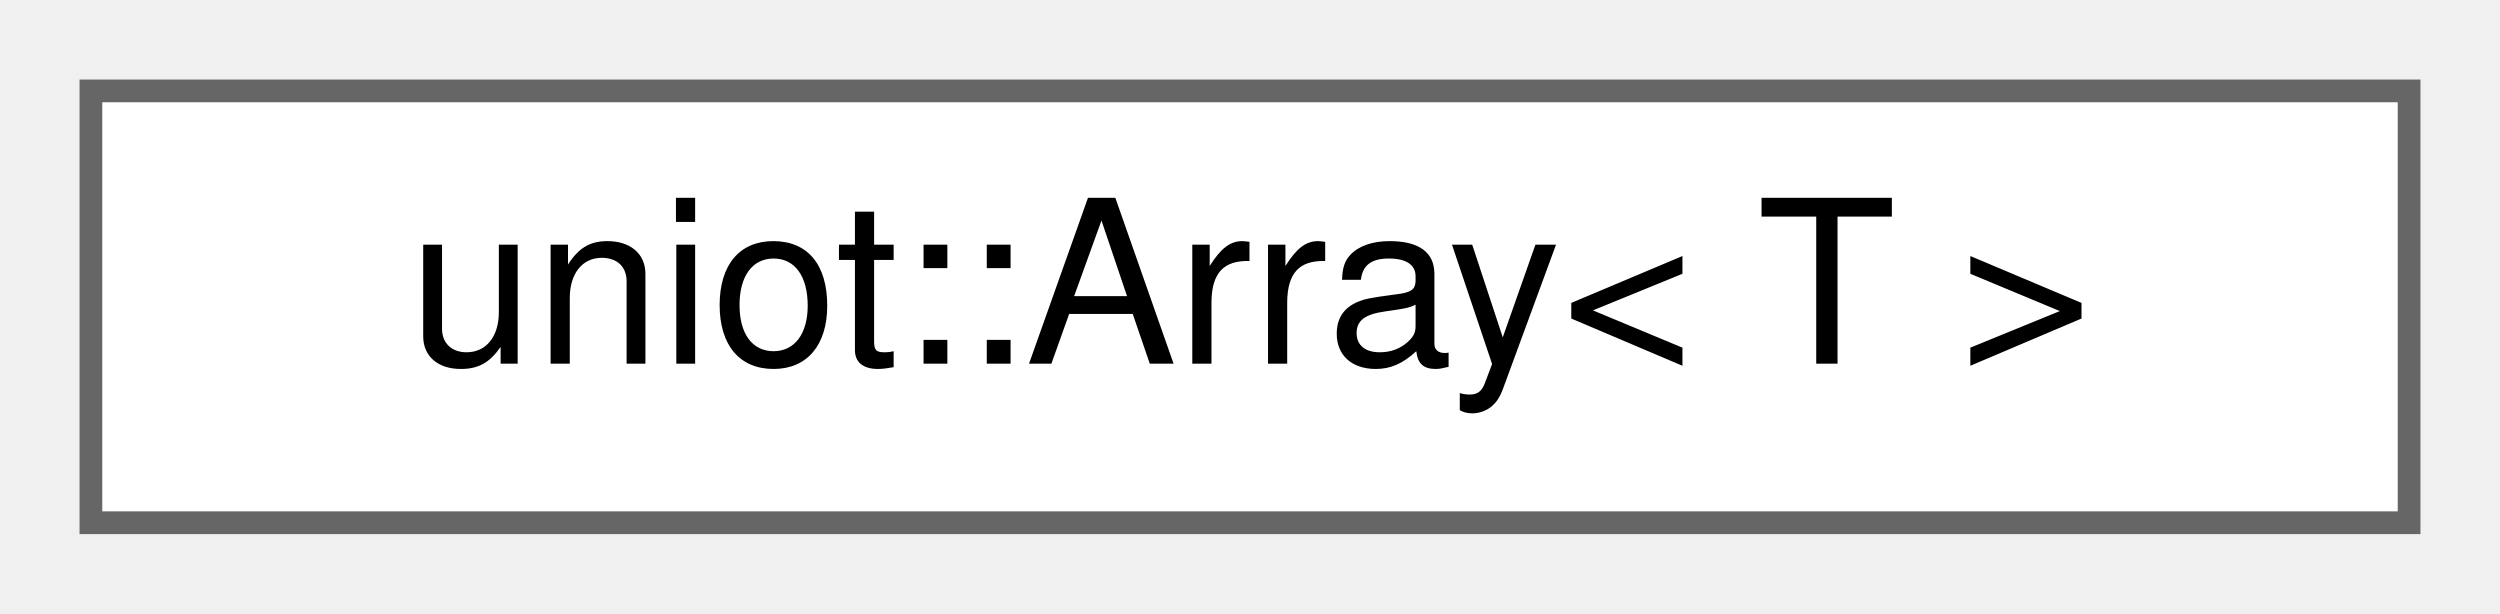
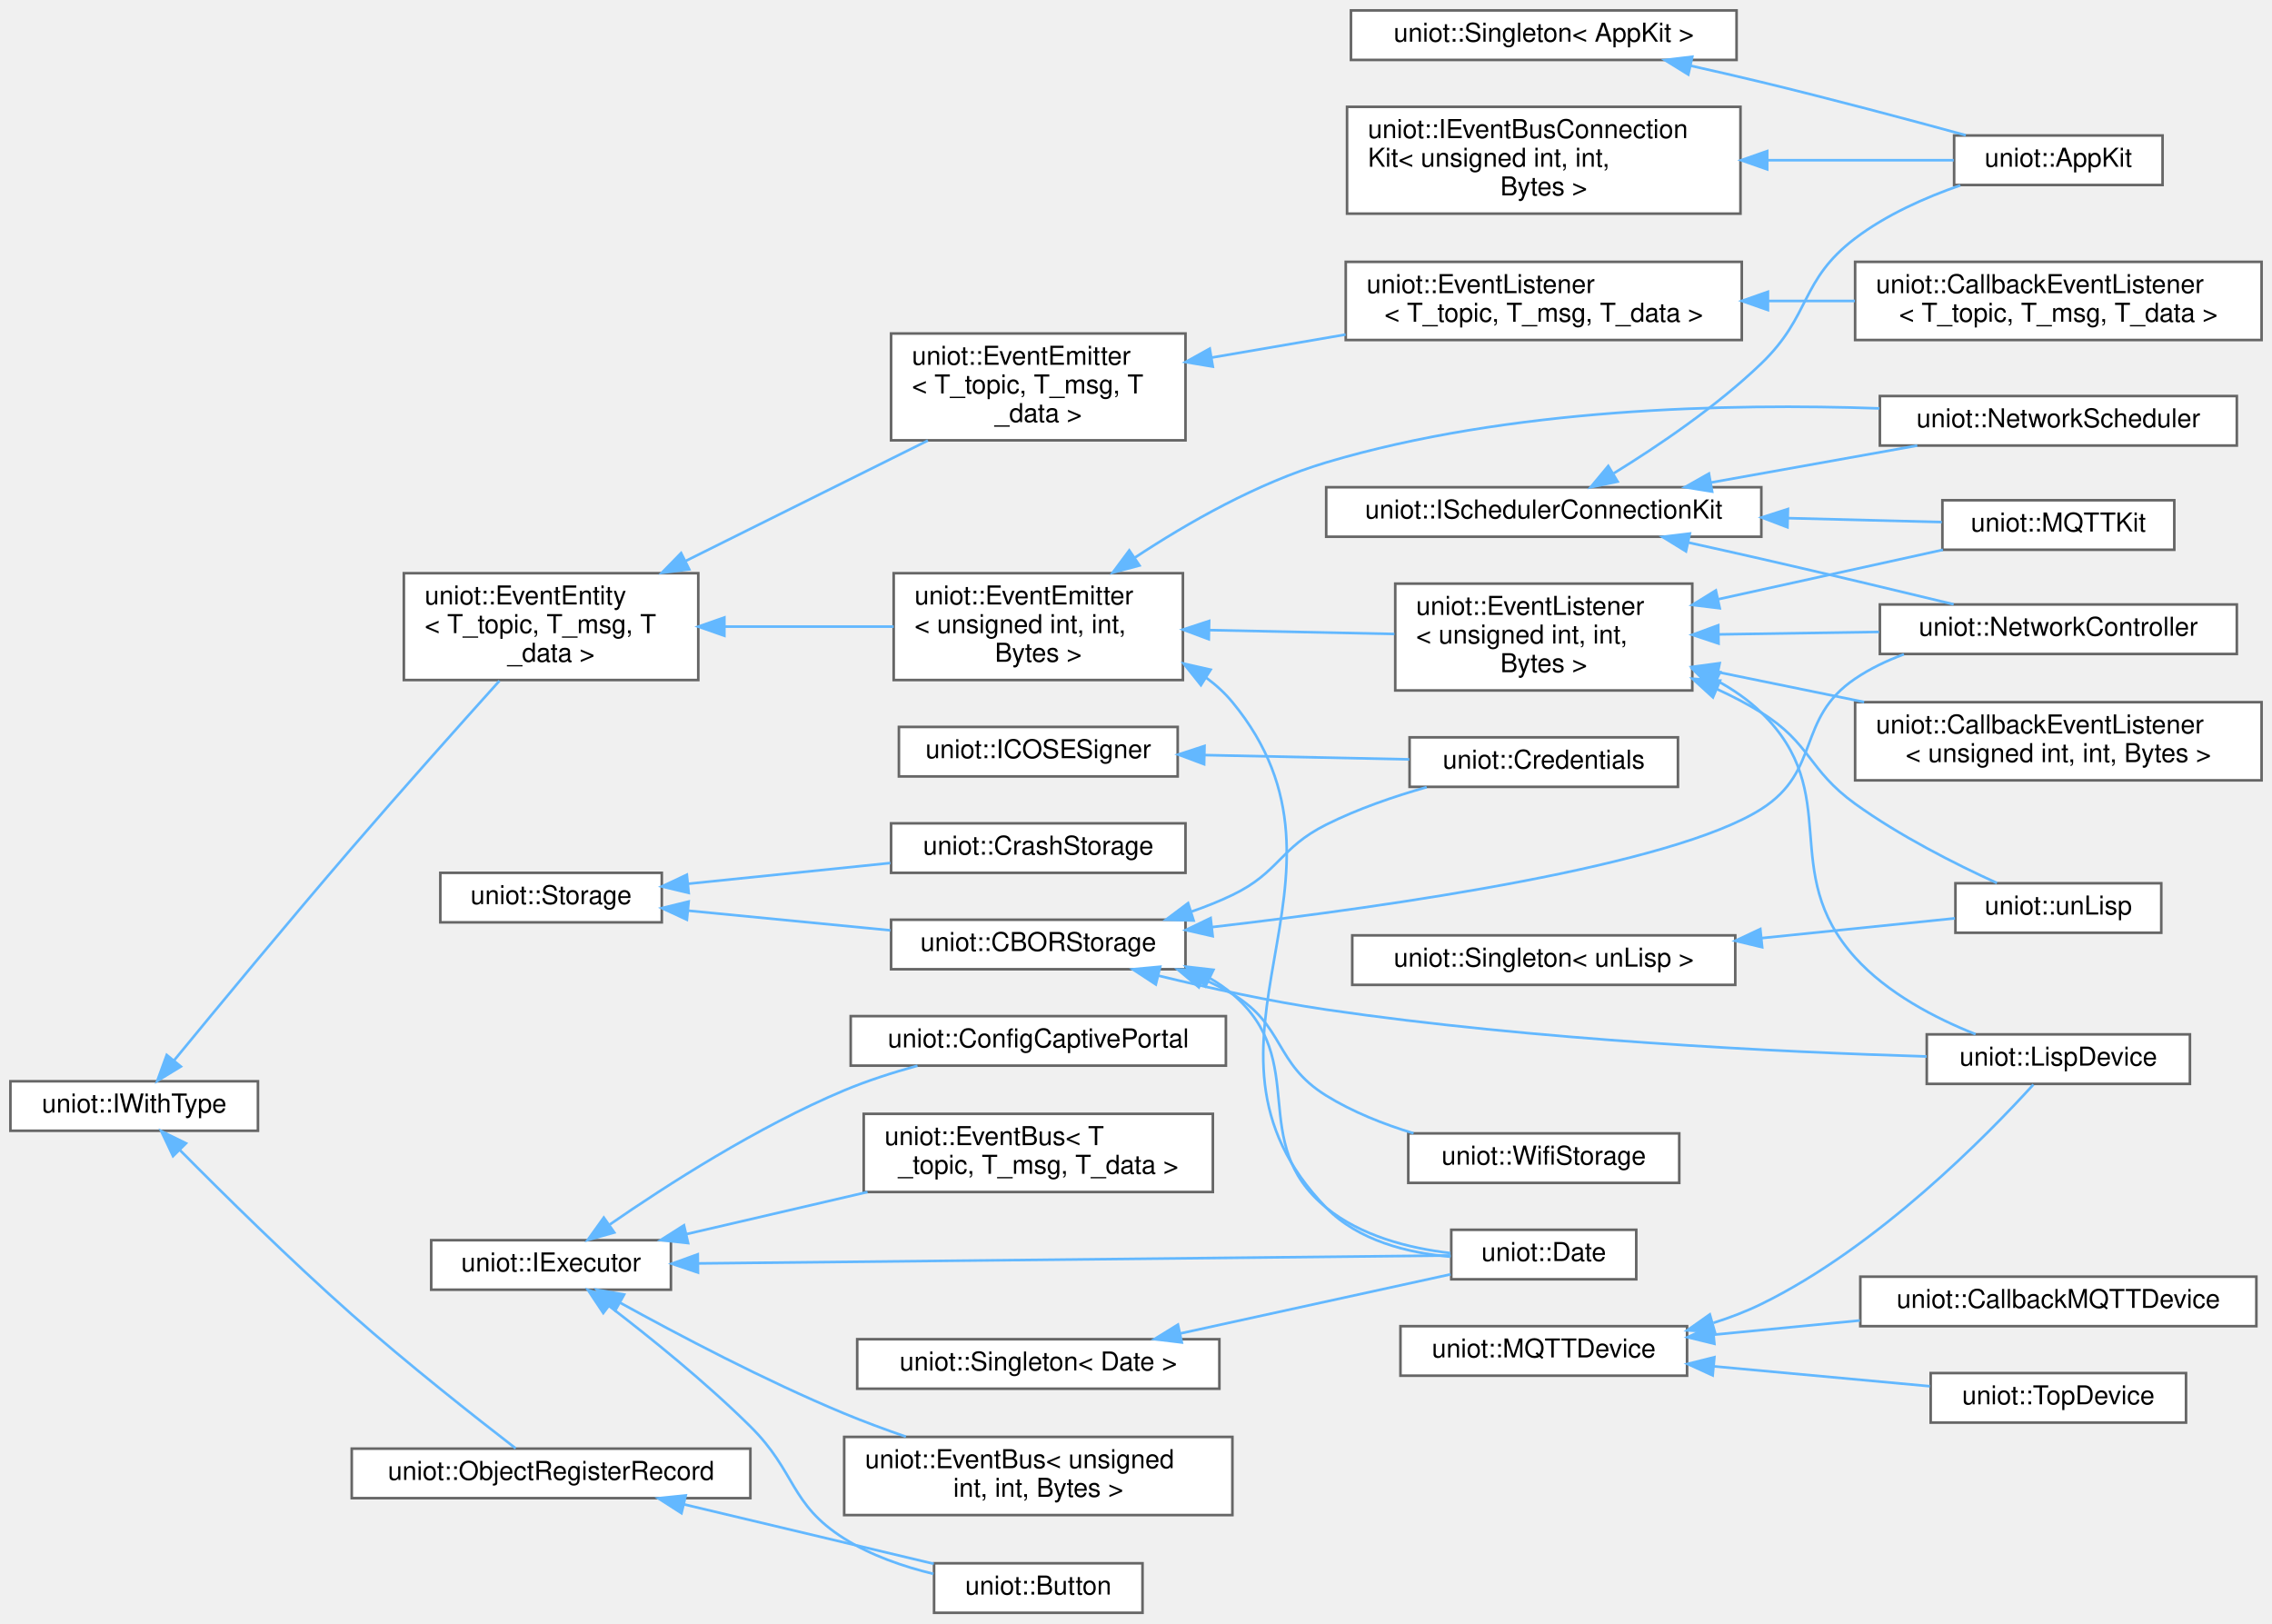
- <svg xmlns="http://www.w3.org/2000/svg" xmlns:xlink="http://www.w3.org/1999/xlink" width="110pt" height="27pt" viewBox="0.00 0.00 110.00 27.00">
-   <g id="graph0" class="graph" transform="scale(1 1) rotate(0) translate(4 23)">
+ <svg xmlns="http://www.w3.org/2000/svg" xmlns:xlink="http://www.w3.org/1999/xlink" width="872pt" height="623pt" viewBox="0.00 0.00 872.00 623.00">
+   <g id="graph0" class="graph" transform="scale(1 1) rotate(0) translate(4 619)">
    <g id="Node000000" class="node">
      <g id="a_Node000000">
-         <a xlink:href="classuniot_1_1_array.html" target="_top" xlink:title=" ">
-           <polygon fill="white" stroke="#666666" points="102,-19 0,-19 0,0 102,0 102,-19" />
-           <text text-anchor="middle" x="51" y="-7" font-family="Helvetica,sans-Serif" font-size="10.00">uniot::Array&lt; T &gt;</text>
+         <a xlink:href="classuniot_1_1_i_c_o_s_e_signer.html" target="_top" xlink:title="Interface for CBOR Object Signing and Encryption (COSE) signing operations.">
+           <polygon fill="white" stroke="#666666" points="448,-340 341,-340 341,-321 448,-321 448,-340" />
+           <text text-anchor="middle" x="394.5" y="-328" font-family="Helvetica,sans-Serif" font-size="10.00">uniot::ICOSESigner</text>
+         </a>
+       </g>
+     </g>
+     <g id="Node000001" class="node">
+       <g id="a_Node000001">
+         <a xlink:href="classuniot_1_1_credentials.html" target="_top" xlink:title="Manages device identity and cryptographic credentials for Uniot devices.">
+           <polygon fill="white" stroke="#666666" points="640,-336 537,-336 537,-317 640,-317 640,-336" />
+           <text text-anchor="middle" x="588.5" y="-324" font-family="Helvetica,sans-Serif" font-size="10.00">uniot::Credentials</text>
+         </a>
+       </g>
+     </g>
+     <g id="edge20_Node000000_Node000001" class="edge">
+       <g id="a_edge20_Node000000_Node000001">
+         <a xlink:title=" ">
+           <path fill="none" stroke="#63b8ff" d="M458.51,-329.19C483.93,-328.66 512.87,-328.05 536.89,-327.55" />
+           <polygon fill="#63b8ff" stroke="#63b8ff" points="458.14,-325.69 448.22,-329.4 458.29,-332.69 458.14,-325.69" />
+         </a>
+       </g>
+     </g>
+     <g id="Node000020" class="node">
+       <g id="a_Node000020">
+         <a xlink:href="classuniot_1_1_i_event_bus_connection_kit.html" target="_top" xlink:title=" ">
+           <polygon fill="white" stroke="#666666" points="664,-578 513,-578 513,-537 664,-537 664,-578" />
+           <text text-anchor="start" x="521" y="-566" font-family="Helvetica,sans-Serif" font-size="10.00">uniot::IEventBusConnection</text>
+           <text text-anchor="start" x="521" y="-555" font-family="Helvetica,sans-Serif" font-size="10.00">Kit&lt; unsigned int, int,</text>
+           <text text-anchor="middle" x="588.5" y="-544" font-family="Helvetica,sans-Serif" font-size="10.00"> Bytes &gt;</text>
+         </a>
+       </g>
+     </g>
+     <g id="Node000019" class="node">
+       <g id="a_Node000019">
+         <a xlink:href="classuniot_1_1_app_kit.html" target="_top" xlink:title=" ">
+           <polygon fill="white" stroke="#666666" points="826,-567 746,-567 746,-548 826,-548 826,-567" />
+           <text text-anchor="middle" x="786" y="-555" font-family="Helvetica,sans-Serif" font-size="10.00">uniot::AppKit</text>
+         </a>
+       </g>
+     </g>
+     <g id="edge21_Node000020_Node000019" class="edge">
+       <g id="a_edge21_Node000020_Node000019">
+         <a xlink:title=" ">
+           <path fill="none" stroke="#63b8ff" d="M674.45,-557.5C699.33,-557.5 725.33,-557.5 745.86,-557.5" />
+           <polygon fill="#63b8ff" stroke="#63b8ff" points="674.25,-554 664.25,-557.5 674.25,-561 674.25,-554" />
+         </a>
+       </g>
+     </g>
+     <g id="Node000004" class="node">
+       <g id="a_Node000004">
+         <a xlink:href="classuniot_1_1_i_executor.html" target="_top" xlink:title="Interface for executing tasks in the scheduler system.">
+           <polygon fill="white" stroke="#666666" points="253.5,-143 161.5,-143 161.5,-124 253.5,-124 253.5,-143" />
+           <text text-anchor="middle" x="207.5" y="-131" font-family="Helvetica,sans-Serif" font-size="10.00">uniot::IExecutor</text>
+         </a>
+       </g>
+     </g>
+     <g id="Node000005" class="node">
+       <g id="a_Node000005">
+         <a xlink:href="classuniot_1_1_event_bus.html" target="_top" xlink:title=" ">
+           <polygon fill="white" stroke="#666666" points="469,-67.5 320,-67.5 320,-37.5 469,-37.5 469,-67.5" />
+           <text text-anchor="start" x="328" y="-55.5" font-family="Helvetica,sans-Serif" font-size="10.00">uniot::EventBus&lt; unsigned</text>
+           <text text-anchor="middle" x="394.5" y="-44.5" font-family="Helvetica,sans-Serif" font-size="10.00"> int, int, Bytes &gt;</text>
+         </a>
+       </g>
+     </g>
+     <g id="edge22_Node000004_Node000005" class="edge">
+       <g id="a_edge22_Node000004_Node000005">
+         <a xlink:title=" ">
+           <path fill="none" stroke="#63b8ff" d="M233.92,-119.05C256.18,-106.76 289.61,-89.14 320,-76.5 327.56,-73.36 335.69,-70.35 343.69,-67.59" />
+           <polygon fill="#63b8ff" stroke="#63b8ff" points="232.14,-116.04 225.11,-123.96 235.55,-122.15 232.14,-116.04" />
+         </a>
+       </g>
+     </g>
+     <g id="Node000006" class="node">
+       <g id="a_Node000006">
+         <a xlink:href="classuniot_1_1_button.html" target="_top" xlink:title=" ">
+           <polygon fill="white" stroke="#666666" points="434.5,-19 354.5,-19 354.5,0 434.5,0 434.5,-19" />
+           <text text-anchor="middle" x="394.5" y="-7" font-family="Helvetica,sans-Serif" font-size="10.00">uniot::Button</text>
+         </a>
+       </g>
+     </g>
+     <g id="edge23_Node000004_Node000006" class="edge">
+       <g id="a_edge23_Node000004_Node000006">
+         <a xlink:title=" ">
+           <path fill="none" stroke="#63b8ff" d="M229.71,-117.8C245.35,-105.82 266.82,-88.52 284,-71.5 301.71,-53.96 298.93,-41.81 320,-28.5 330.25,-22.02 342.63,-17.75 354.28,-14.93" />
+           <polygon fill="#63b8ff" stroke="#63b8ff" points="227.54,-115.05 221.68,-123.87 231.76,-120.63 227.54,-115.05" />
+         </a>
+       </g>
+     </g>
+     <g id="Node000029" class="node">
+       <g id="a_Node000029">
+         <a xlink:href="classuniot_1_1_config_captive_portal.html" target="_top" xlink:title=" ">
+           <polygon fill="white" stroke="#666666" points="466.5,-229 322.5,-229 322.5,-210 466.5,-210 466.5,-229" />
+           <text text-anchor="middle" x="394.5" y="-217" font-family="Helvetica,sans-Serif" font-size="10.00">uniot::ConfigCaptivePortal</text>
+         </a>
+       </g>
+     </g>
+     <g id="edge24_Node000004_Node000029" class="edge">
+       <g id="a_edge24_Node000004_Node000029">
+         <a xlink:title=" ">
+           <path fill="none" stroke="#63b8ff" d="M230.03,-149.02C251.78,-164.06 286.83,-186.59 320,-200.5 328.87,-204.22 338.66,-207.36 348.12,-209.96" />
+           <polygon fill="#63b8ff" stroke="#63b8ff" points="231.76,-145.96 221.56,-143.07 227.74,-151.68 231.76,-145.96" />
+         </a>
+       </g>
+     </g>
+     <g id="Node000003" class="node">
+       <g id="a_Node000003">
+         <a xlink:href="classuniot_1_1_date.html" target="_top" xlink:title=" ">
+           <polygon fill="white" stroke="#666666" points="624,-147 553,-147 553,-128 624,-128 624,-147" />
+           <text text-anchor="middle" x="588.5" y="-135" font-family="Helvetica,sans-Serif" font-size="10.00">uniot::Date</text>
+         </a>
+       </g>
+     </g>
+     <g id="edge25_Node000004_Node000003" class="edge">
+       <g id="a_edge25_Node000004_Node000003">
+         <a xlink:title=" ">
+           <path fill="none" stroke="#63b8ff" d="M264.13,-134.09C343.5,-134.92 486.91,-136.44 552.75,-137.13" />
+           <polygon fill="#63b8ff" stroke="#63b8ff" points="263.88,-130.58 253.84,-133.98 263.8,-137.58 263.88,-130.58" />
+         </a>
+       </g>
+     </g>
+     <g id="Node000030" class="node">
+       <g id="a_Node000030">
+         <a xlink:href="classuniot_1_1_event_bus.html" target="_top" xlink:title=" ">
+           <polygon fill="white" stroke="#666666" points="461.5,-191.5 327.5,-191.5 327.5,-161.5 461.5,-161.5 461.5,-191.5" />
+           <text text-anchor="start" x="335.5" y="-179.5" font-family="Helvetica,sans-Serif" font-size="10.00">uniot::EventBus&lt; T</text>
+           <text text-anchor="middle" x="394.5" y="-168.5" font-family="Helvetica,sans-Serif" font-size="10.00">_topic, T_msg, T_data &gt;</text>
+         </a>
+       </g>
+     </g>
+     <g id="edge26_Node000004_Node000030" class="edge">
+       <g id="a_edge26_Node000004_Node000030">
+         <a xlink:title=" ">
+           <path fill="none" stroke="#63b8ff" d="M259.45,-145.34C280.93,-150.34 306.18,-156.2 328.94,-161.49" />
+           <polygon fill="#63b8ff" stroke="#63b8ff" points="260.09,-141.9 249.56,-143.04 258.51,-148.72 260.09,-141.9" />
+         </a>
+       </g>
+     </g>
+     <g id="Node000018" class="node">
+       <g id="a_Node000018">
+         <a xlink:href="classuniot_1_1_i_scheduler_connection_kit.html" target="_top" xlink:title="Interface for connecting components to the TaskScheduler.">
+           <polygon fill="white" stroke="#666666" points="672,-432 505,-432 505,-413 672,-413 672,-432" />
+           <text text-anchor="middle" x="588.5" y="-420" font-family="Helvetica,sans-Serif" font-size="10.00">uniot::ISchedulerConnectionKit</text>
+         </a>
+       </g>
+     </g>
+     <g id="edge27_Node000018_Node000019" class="edge">
+       <g id="a_edge27_Node000018_Node000019">
+         <a xlink:title=" ">
+           <path fill="none" stroke="#63b8ff" d="M615.38,-437.35C632.49,-447.87 654.85,-463 672,-479.5 691.22,-497.99 686.76,-511.37 708,-527.5 719.88,-536.52 734.82,-543.17 748.37,-547.87" />
+           <polygon fill="#63b8ff" stroke="#63b8ff" points="616.85,-434.16 606.48,-432 613.25,-440.15 616.85,-434.16" />
+         </a>
+       </g>
+     </g>
+     <g id="Node000017" class="node">
+       <g id="a_Node000017">
+         <a xlink:href="classuniot_1_1_m_q_t_t_kit.html" target="_top" xlink:title=" ">
+           <polygon fill="white" stroke="#666666" points="830.5,-427 741.5,-427 741.5,-408 830.5,-408 830.5,-427" />
+           <text text-anchor="middle" x="786" y="-415" font-family="Helvetica,sans-Serif" font-size="10.00">uniot::MQTTKit</text>
+         </a>
+       </g>
+     </g>
+     <g id="edge28_Node000018_Node000017" class="edge">
+       <g id="a_edge28_Node000018_Node000017">
+         <a xlink:title=" ">
+           <path fill="none" stroke="#63b8ff" d="M682.21,-420.13C702.82,-419.6 723.74,-419.07 741.27,-418.62" />
+           <polygon fill="#63b8ff" stroke="#63b8ff" points="682.03,-416.63 672.13,-420.39 682.21,-423.63 682.03,-416.63" />
+         </a>
+       </g>
+     </g>
+     <g id="Node000022" class="node">
+       <g id="a_Node000022">
+         <a xlink:href="classuniot_1_1_network_controller.html" target="_top" xlink:title=" ">
+           <polygon fill="white" stroke="#666666" points="854.5,-387 717.5,-387 717.5,-368 854.5,-368 854.5,-387" />
+           <text text-anchor="middle" x="786" y="-375" font-family="Helvetica,sans-Serif" font-size="10.00">uniot::NetworkController</text>
+         </a>
+       </g>
+     </g>
+     <g id="edge29_Node000018_Node000022" class="edge">
+       <g id="a_edge29_Node000018_Node000022">
+         <a xlink:title=" ">
+           <path fill="none" stroke="#63b8ff" d="M644.05,-410.76C653.38,-408.7 662.97,-406.56 672,-404.5 696.58,-398.88 724.1,-392.31 745.82,-387.06" />
+           <polygon fill="#63b8ff" stroke="#63b8ff" points="643.08,-407.39 634.06,-412.95 644.58,-414.22 643.08,-407.39" />
+         </a>
+       </g>
+     </g>
+     <g id="Node000023" class="node">
+       <g id="a_Node000023">
+         <a xlink:href="classuniot_1_1_network_scheduler.html" target="_top" xlink:title=" ">
+           <polygon fill="white" stroke="#666666" points="854.5,-467 717.5,-467 717.5,-448 854.5,-448 854.5,-467" />
+           <text text-anchor="middle" x="786" y="-455" font-family="Helvetica,sans-Serif" font-size="10.00">uniot::NetworkScheduler</text>
+         </a>
+       </g>
+     </g>
+     <g id="edge30_Node000018_Node000023" class="edge">
+       <g id="a_edge30_Node000018_Node000023">
+         <a xlink:title=" ">
+           <path fill="none" stroke="#63b8ff" d="M652.63,-433.8C678.2,-438.38 707.39,-443.61 731.85,-447.98" />
+           <polygon fill="#63b8ff" stroke="#63b8ff" points="653.12,-430.33 642.66,-432.02 651.89,-437.23 653.12,-430.33" />
+         </a>
+       </g>
+     </g>
+     <g id="Node000008" class="node">
+       <g id="a_Node000008">
+         <a xlink:href="classuniot_1_1_i_with_type.html" target="_top" xlink:title="Interface for objects that expose their runtime type information.">
+           <polygon fill="white" stroke="#666666" points="95,-204 0,-204 0,-185 95,-185 95,-204" />
+           <text text-anchor="middle" x="47.5" y="-192" font-family="Helvetica,sans-Serif" font-size="10.00">uniot::IWithType</text>
+         </a>
+       </g>
+     </g>
+     <g id="Node000009" class="node">
+       <g id="a_Node000009">
+         <a xlink:href="classuniot_1_1_event_entity.html" target="_top" xlink:title="Entity that can connect to and interact with EventBus instances.">
+           <polygon fill="white" stroke="#666666" points="264,-399 151,-399 151,-358 264,-358 264,-399" />
+           <text text-anchor="start" x="159" y="-387" font-family="Helvetica,sans-Serif" font-size="10.00">uniot::EventEntity</text>
+           <text text-anchor="start" x="159" y="-376" font-family="Helvetica,sans-Serif" font-size="10.00">&lt; T_topic, T_msg, T</text>
+           <text text-anchor="middle" x="207.5" y="-365" font-family="Helvetica,sans-Serif" font-size="10.00">_data &gt;</text>
+         </a>
+       </g>
+     </g>
+     <g id="edge31_Node000008_Node000009" class="edge">
+       <g id="a_edge31_Node000008_Node000009">
+         <a xlink:title=" ">
+           <path fill="none" stroke="#63b8ff" d="M62.83,-212.03C79.15,-231.93 106.72,-265.28 131,-293.5 150.05,-315.64 172.31,-340.59 187.7,-357.7" />
+           <polygon fill="#63b8ff" stroke="#63b8ff" points="65.41,-209.66 56.36,-204.14 59.99,-214.09 65.41,-209.66" />
+         </a>
+       </g>
+     </g>
+     <g id="Node000007" class="node">
+       <g id="a_Node000007">
+         <a xlink:href="classuniot_1_1_object_register_record.html" target="_top" xlink:title=" ">
+           <polygon fill="white" stroke="#666666" points="284,-63 131,-63 131,-44 284,-44 284,-63" />
+           <text text-anchor="middle" x="207.5" y="-51" font-family="Helvetica,sans-Serif" font-size="10.00">uniot::ObjectRegisterRecord</text>
+         </a>
+       </g>
+     </g>
+     <g id="edge44_Node000008_Node000007" class="edge">
+       <g id="a_edge44_Node000008_Node000007">
+         <a xlink:title=" ">
+           <path fill="none" stroke="#63b8ff" d="M65.1,-177.53C81.47,-161.01 107.38,-135.42 131,-114.5 152.45,-95.51 178.7,-74.84 193.92,-63.1" />
+           <polygon fill="#63b8ff" stroke="#63b8ff" points="62.41,-175.27 57.89,-184.85 67.4,-180.19 62.41,-175.27" />
+         </a>
+       </g>
+     </g>
+     <g id="Node000010" class="node">
+       <g id="a_Node000010">
+         <a xlink:href="classuniot_1_1_event_emitter.html" target="_top" xlink:title=" ">
+           <polygon fill="white" stroke="#666666" points="450,-399 339,-399 339,-358 450,-358 450,-399" />
+           <text text-anchor="start" x="347" y="-387" font-family="Helvetica,sans-Serif" font-size="10.00">uniot::EventEmitter</text>
+           <text text-anchor="start" x="347" y="-376" font-family="Helvetica,sans-Serif" font-size="10.00">&lt; unsigned int, int,</text>
+           <text text-anchor="middle" x="394.5" y="-365" font-family="Helvetica,sans-Serif" font-size="10.00"> Bytes &gt;</text>
+         </a>
+       </g>
+     </g>
+     <g id="edge32_Node000009_Node000010" class="edge">
+       <g id="a_edge32_Node000009_Node000010">
+         <a xlink:title=" ">
+           <path fill="none" stroke="#63b8ff" d="M274.23,-378.5C295.43,-378.5 318.69,-378.5 338.99,-378.5" />
+           <polygon fill="#63b8ff" stroke="#63b8ff" points="274.01,-375 264.01,-378.5 274.01,-382 274.01,-375" />
+         </a>
+       </g>
+     </g>
+     <g id="Node000026" class="node">
+       <g id="a_Node000026">
+         <a xlink:href="classuniot_1_1_event_emitter.html" target="_top" xlink:title=" ">
+           <polygon fill="white" stroke="#666666" points="451,-491 338,-491 338,-450 451,-450 451,-491" />
+           <text text-anchor="start" x="346" y="-479" font-family="Helvetica,sans-Serif" font-size="10.00">uniot::EventEmitter</text>
+           <text text-anchor="start" x="346" y="-468" font-family="Helvetica,sans-Serif" font-size="10.00">&lt; T_topic, T_msg, T</text>
+           <text text-anchor="middle" x="394.5" y="-457" font-family="Helvetica,sans-Serif" font-size="10.00">_data &gt;</text>
+         </a>
+       </g>
+     </g>
+     <g id="edge41_Node000009_Node000026" class="edge">
+       <g id="a_edge41_Node000009_Node000026">
+         <a xlink:title=" ">
+           <path fill="none" stroke="#63b8ff" d="M259.23,-403.73C288.43,-418.25 324.66,-436.26 352.12,-449.92" />
+           <polygon fill="#63b8ff" stroke="#63b8ff" points="260.53,-400.47 250.02,-399.15 257.41,-406.73 260.53,-400.47" />
+         </a>
+       </g>
+     </g>
+     <g id="edge39_Node000010_Node000003" class="edge">
+       <g id="a_edge39_Node000010_Node000003">
+         <a xlink:title=" ">
+           <path fill="none" stroke="#63b8ff" d="M458.92,-358.9C462.65,-356.17 466.07,-353.05 469,-349.5 524.77,-281.82 443.97,-218.47 505,-155.5 517.24,-142.87 536.14,-138.12 552.75,-136.65" />
+           <polygon fill="#63b8ff" stroke="#63b8ff" points="456.92,-356.03 450.31,-364.31 460.64,-361.96 456.92,-356.03" />
+         </a>
+       </g>
+     </g>
+     <g id="edge40_Node000010_Node000023" class="edge">
+       <g id="a_edge40_Node000010_Node000023">
+         <a xlink:title=" ">
+           <path fill="none" stroke="#63b8ff" d="M431.47,-404.92C451.95,-418.44 478.7,-433.66 505,-441.5 575.23,-462.43 659.66,-464.28 717.32,-462.25" />
+           <polygon fill="#63b8ff" stroke="#63b8ff" points="433.34,-401.96 423.1,-399.25 429.42,-407.76 433.34,-401.96" />
+         </a>
+       </g>
+     </g>
+     <g id="Node000011" class="node">
+       <g id="a_Node000011">
+         <a xlink:href="classuniot_1_1_event_listener.html" target="_top" xlink:title=" ">
+           <polygon fill="white" stroke="#666666" points="645.5,-395 531.5,-395 531.5,-354 645.5,-354 645.5,-395" />
+           <text text-anchor="start" x="539.5" y="-383" font-family="Helvetica,sans-Serif" font-size="10.00">uniot::EventListener</text>
+           <text text-anchor="start" x="539.5" y="-372" font-family="Helvetica,sans-Serif" font-size="10.00">&lt; unsigned int, int,</text>
+           <text text-anchor="middle" x="588.5" y="-361" font-family="Helvetica,sans-Serif" font-size="10.00"> Bytes &gt;</text>
+         </a>
+       </g>
+     </g>
+     <g id="edge33_Node000010_Node000011" class="edge">
+       <g id="a_edge33_Node000010_Node000011">
+         <a xlink:title=" ">
+           <path fill="none" stroke="#63b8ff" d="M460.04,-377.16C483.1,-376.68 508.88,-376.14 531.19,-375.67" />
+           <polygon fill="#63b8ff" stroke="#63b8ff" points="459.93,-373.66 450.01,-377.36 460.08,-380.66 459.93,-373.66" />
+         </a>
+       </g>
+     </g>
+     <g id="edge36_Node000011_Node000017" class="edge">
+       <g id="a_edge36_Node000011_Node000017">
+         <a xlink:title=" ">
+           <path fill="none" stroke="#63b8ff" d="M655.4,-389C683.86,-395.26 716.37,-402.41 741.71,-407.98" />
+           <polygon fill="#63b8ff" stroke="#63b8ff" points="656.04,-385.55 645.52,-386.82 654.54,-392.39 656.04,-385.55" />
+         </a>
+       </g>
+     </g>
+     <g id="edge37_Node000011_Node000022" class="edge">
+       <g id="a_edge37_Node000011_Node000022">
+         <a xlink:title=" ">
+           <path fill="none" stroke="#63b8ff" d="M655.69,-375.52C675.5,-375.82 697.26,-376.15 717.17,-376.46" />
+           <polygon fill="#63b8ff" stroke="#63b8ff" points="655.58,-372.01 645.52,-375.36 655.47,-379.01 655.58,-372.01" />
+         </a>
+       </g>
+     </g>
+     <g id="Node000012" class="node">
+       <g id="a_Node000012">
+         <a xlink:href="classuniot_1_1_callback_event_listener.html" target="_top" xlink:title=" ">
+           <polygon fill="white" stroke="#666666" points="864,-349.5 708,-349.5 708,-319.5 864,-319.5 864,-349.5" />
+           <text text-anchor="start" x="716" y="-337.5" font-family="Helvetica,sans-Serif" font-size="10.00">uniot::CallbackEventListener</text>
+           <text text-anchor="middle" x="786" y="-326.5" font-family="Helvetica,sans-Serif" font-size="10.00">&lt; unsigned int, int, Bytes &gt;</text>
+         </a>
+       </g>
+     </g>
+     <g id="edge34_Node000011_Node000012" class="edge">
+       <g id="a_edge34_Node000011_Node000012">
+         <a xlink:title=" ">
+           <path fill="none" stroke="#63b8ff" d="M655.35,-361.03C673.38,-357.34 693.03,-353.32 711.46,-349.55" />
+           <polygon fill="#63b8ff" stroke="#63b8ff" points="654.62,-357.6 645.52,-363.04 656.02,-364.46 654.62,-357.6" />
+         </a>
+       </g>
+     </g>
+     <g id="Node000013" class="node">
+       <g id="a_Node000013">
+         <a xlink:href="classuniot_1_1_lisp_device.html" target="_top" xlink:title=" ">
+           <polygon fill="white" stroke="#666666" points="836.5,-222 735.5,-222 735.5,-203 836.5,-203 836.5,-222" />
+           <text text-anchor="middle" x="786" y="-210" font-family="Helvetica,sans-Serif" font-size="10.00">uniot::LispDevice</text>
+         </a>
+       </g>
+     </g>
+     <g id="edge35_Node000011_Node000013" class="edge">
+       <g id="a_edge35_Node000011_Node000013">
+         <a xlink:title=" ">
+           <path fill="none" stroke="#63b8ff" d="M654.99,-357.73C661.2,-354.37 667.03,-350.34 672,-345.5 704.07,-314.31 678.04,-284.72 708,-251.5 720.34,-237.81 738.6,-228.28 754.24,-222.06" />
+           <polygon fill="#63b8ff" stroke="#63b8ff" points="653.17,-354.72 645.66,-362.2 656.19,-361.04 653.17,-354.72" />
+         </a>
+       </g>
+     </g>
+     <g id="Node000024" class="node">
+       <g id="a_Node000024">
+         <a xlink:href="classuniot_1_1un_lisp.html" target="_top" xlink:title=" ">
+           <polygon fill="white" stroke="#666666" points="825.5,-280 746.5,-280 746.5,-261 825.5,-261 825.5,-280" />
+           <text text-anchor="middle" x="786" y="-268" font-family="Helvetica,sans-Serif" font-size="10.00">uniot::unLisp</text>
+         </a>
+       </g>
+     </g>
+     <g id="edge38_Node000011_Node000024" class="edge">
+       <g id="a_edge38_Node000011_Node000024">
+         <a xlink:title=" ">
+           <path fill="none" stroke="#63b8ff" d="M654.99,-354.5C660.9,-351.8 666.66,-348.81 672,-345.5 690.97,-333.75 689.91,-323.56 708,-310.5 725.1,-298.16 746.53,-287.35 762.43,-280.09" />
+           <polygon fill="#63b8ff" stroke="#63b8ff" points="653.43,-351.35 645.61,-358.49 656.18,-357.79 653.43,-351.35" />
+         </a>
+       </g>
+     </g>
+     <g id="Node000027" class="node">
+       <g id="a_Node000027">
+         <a xlink:href="classuniot_1_1_event_listener.html" target="_top" xlink:title=" ">
+           <polygon fill="white" stroke="#666666" points="664.5,-518.5 512.5,-518.5 512.5,-488.5 664.5,-488.5 664.5,-518.5" />
+           <text text-anchor="start" x="520.5" y="-506.5" font-family="Helvetica,sans-Serif" font-size="10.00">uniot::EventListener</text>
+           <text text-anchor="middle" x="588.5" y="-495.5" font-family="Helvetica,sans-Serif" font-size="10.00">&lt; T_topic, T_msg, T_data &gt;</text>
+         </a>
+       </g>
+     </g>
+     <g id="edge42_Node000026_Node000027" class="edge">
+       <g id="a_edge42_Node000026_Node000027">
+         <a xlink:title=" ">
+           <path fill="none" stroke="#63b8ff" d="M461.13,-481.78C477.65,-484.62 495.5,-487.69 512.45,-490.6" />
+           <polygon fill="#63b8ff" stroke="#63b8ff" points="461.48,-478.29 451.03,-480.04 460.3,-485.19 461.48,-478.29" />
+         </a>
+       </g>
+     </g>
+     <g id="Node000028" class="node">
+       <g id="a_Node000028">
+         <a xlink:href="classuniot_1_1_callback_event_listener.html" target="_top" xlink:title=" ">
+           <polygon fill="white" stroke="#666666" points="864,-518.5 708,-518.5 708,-488.5 864,-488.5 864,-518.5" />
+           <text text-anchor="start" x="716" y="-506.5" font-family="Helvetica,sans-Serif" font-size="10.00">uniot::CallbackEventListener</text>
+           <text text-anchor="middle" x="786" y="-495.5" font-family="Helvetica,sans-Serif" font-size="10.00">&lt; T_topic, T_msg, T_data &gt;</text>
+         </a>
+       </g>
+     </g>
+     <g id="edge43_Node000027_Node000028" class="edge">
+       <g id="a_edge43_Node000027_Node000028">
+         <a xlink:title=" ">
+           <path fill="none" stroke="#63b8ff" d="M674.62,-503.5C685.69,-503.5 696.98,-503.5 707.91,-503.5" />
+           <polygon fill="#63b8ff" stroke="#63b8ff" points="674.53,-500 664.53,-503.5 674.53,-507 674.53,-500" />
+         </a>
+       </g>
+     </g>
+     <g id="edge45_Node000007_Node000006" class="edge">
+       <g id="a_edge45_Node000007_Node000006">
+         <a xlink:title=" ">
+           <path fill="none" stroke="#63b8ff" d="M258.54,-41.6C288.66,-34.43 326.46,-25.44 354.39,-18.8" />
+           <polygon fill="#63b8ff" stroke="#63b8ff" points="257.56,-38.23 248.64,-43.95 259.18,-45.04 257.56,-38.23" />
+         </a>
+       </g>
+     </g>
+     <g id="Node000014" class="node">
+       <g id="a_Node000014">
+         <a xlink:href="classuniot_1_1_m_q_t_t_device.html" target="_top" xlink:title=" ">
+           <polygon fill="white" stroke="#666666" points="643.5,-110 533.5,-110 533.5,-91 643.5,-91 643.5,-110" />
+           <text text-anchor="middle" x="588.5" y="-98" font-family="Helvetica,sans-Serif" font-size="10.00">uniot::MQTTDevice</text>
+         </a>
+       </g>
+     </g>
+     <g id="edge47_Node000014_Node000013" class="edge">
+       <g id="a_edge47_Node000014_Node000013">
+         <a xlink:title=" ">
+           <path fill="none" stroke="#63b8ff" d="M653.62,-111.27C659.97,-113.28 666.21,-115.67 672,-118.5 716.71,-140.34 758.87,-183.45 776.43,-202.75" />
+           <polygon fill="#63b8ff" stroke="#63b8ff" points="654.15,-107.78 643.57,-108.4 652.23,-114.51 654.15,-107.78" />
+         </a>
+       </g>
+     </g>
+     <g id="Node000015" class="node">
+       <g id="a_Node000015">
+         <a xlink:href="classuniot_1_1_callback_m_q_t_t_device.html" target="_top" xlink:title=" ">
+           <polygon fill="white" stroke="#666666" points="862,-129 710,-129 710,-110 862,-110 862,-129" />
+           <text text-anchor="middle" x="786" y="-117" font-family="Helvetica,sans-Serif" font-size="10.00">uniot::CallbackMQTTDevice</text>
+         </a>
+       </g>
+     </g>
+     <g id="edge46_Node000014_Node000015" class="edge">
+       <g id="a_edge46_Node000014_Node000015">
+         <a xlink:title=" ">
+           <path fill="none" stroke="#63b8ff" d="M653.75,-106.74C671.69,-108.49 691.33,-110.4 709.83,-112.19" />
+           <polygon fill="#63b8ff" stroke="#63b8ff" points="653.99,-103.25 643.7,-105.77 653.31,-110.22 653.99,-103.25" />
+         </a>
+       </g>
+     </g>
+     <g id="Node000016" class="node">
+       <g id="a_Node000016">
+         <a xlink:href="classuniot_1_1_top_device.html" target="_top" xlink:title=" ">
+           <polygon fill="white" stroke="#666666" points="835,-92 737,-92 737,-73 835,-73 835,-92" />
+           <text text-anchor="middle" x="786" y="-80" font-family="Helvetica,sans-Serif" font-size="10.00">uniot::TopDevice</text>
+         </a>
+       </g>
+     </g>
+     <g id="edge48_Node000014_Node000016" class="edge">
+       <g id="a_edge48_Node000014_Node000016">
+         <a xlink:title=" ">
+           <path fill="none" stroke="#63b8ff" d="M653.84,-94.58C680.83,-92.09 711.7,-89.25 736.7,-86.95" />
+           <polygon fill="#63b8ff" stroke="#63b8ff" points="653.33,-91.11 643.7,-95.51 653.98,-98.08 653.33,-91.11" />
+         </a>
+       </g>
+     </g>
+     <g id="Node000021" class="node">
+       <g id="a_Node000021">
+         <a xlink:href="classuniot_1_1_singleton.html" target="_top" xlink:title=" ">
+           <polygon fill="white" stroke="#666666" points="662.5,-615 514.5,-615 514.5,-596 662.5,-596 662.5,-615" />
+           <text text-anchor="middle" x="588.5" y="-603" font-family="Helvetica,sans-Serif" font-size="10.00">uniot::Singleton&lt; AppKit &gt;</text>
+         </a>
+       </g>
+     </g>
+     <g id="edge49_Node000021_Node000019" class="edge">
+       <g id="a_edge49_Node000021_Node000019">
+         <a xlink:title=" ">
+           <path fill="none" stroke="#63b8ff" d="M644.74,-593.8C653.87,-591.77 663.21,-589.62 672,-587.5 698.44,-581.11 728.16,-573.19 750.48,-567.09" />
+           <polygon fill="#63b8ff" stroke="#63b8ff" points="643.98,-590.39 634.97,-595.96 645.49,-597.22 643.98,-590.39" />
+         </a>
+       </g>
+     </g>
+     <g id="Node000031" class="node">
+       <g id="a_Node000031">
+         <a xlink:href="classuniot_1_1_singleton.html" target="_top" xlink:title=" ">
+           <polygon fill="white" stroke="#666666" points="464,-105 325,-105 325,-86 464,-86 464,-105" />
+           <text text-anchor="middle" x="394.5" y="-93" font-family="Helvetica,sans-Serif" font-size="10.00">uniot::Singleton&lt; Date &gt;</text>
+         </a>
+       </g>
+     </g>
+     <g id="edge50_Node000031_Node000003" class="edge">
+       <g id="a_edge50_Node000031_Node000003">
+         <a xlink:title=" ">
+           <path fill="none" stroke="#63b8ff" d="M449.06,-107.22C482.22,-114.47 523.84,-123.57 552.74,-129.9" />
+           <polygon fill="#63b8ff" stroke="#63b8ff" points="449.58,-103.75 439.07,-105.03 448.09,-110.59 449.58,-103.75" />
+         </a>
+       </g>
+     </g>
+     <g id="Node000025" class="node">
+       <g id="a_Node000025">
+         <a xlink:href="classuniot_1_1_singleton.html" target="_top" xlink:title=" ">
+           <polygon fill="white" stroke="#666666" points="662,-260 515,-260 515,-241 662,-241 662,-260" />
+           <text text-anchor="middle" x="588.5" y="-248" font-family="Helvetica,sans-Serif" font-size="10.00">uniot::Singleton&lt; unLisp &gt;</text>
+         </a>
+       </g>
+     </g>
+     <g id="edge51_Node000025_Node000024" class="edge">
+       <g id="a_edge51_Node000025_Node000024">
+         <a xlink:title=" ">
+           <path fill="none" stroke="#63b8ff" d="M672.18,-258.96C697.92,-261.59 725.08,-264.37 746.31,-266.54" />
+           <polygon fill="#63b8ff" stroke="#63b8ff" points="672.32,-255.45 662.02,-257.92 671.61,-262.42 672.32,-255.45" />
+         </a>
+       </g>
+     </g>
+     <g id="Node000033" class="node">
+       <g id="a_Node000033">
+         <a xlink:href="classuniot_1_1_storage.html" target="_top" xlink:title=" ">
+           <polygon fill="white" stroke="#666666" points="250,-284 165,-284 165,-265 250,-265 250,-284" />
+           <text text-anchor="middle" x="207.5" y="-272" font-family="Helvetica,sans-Serif" font-size="10.00">uniot::Storage</text>
+         </a>
+       </g>
+     </g>
+     <g id="Node000002" class="node">
+       <g id="a_Node000002">
+         <a xlink:href="classuniot_1_1_c_b_o_r_storage.html" target="_top" xlink:title=" ">
+           <polygon fill="white" stroke="#666666" points="451,-266 338,-266 338,-247 451,-247 451,-266" />
+           <text text-anchor="middle" x="394.5" y="-254" font-family="Helvetica,sans-Serif" font-size="10.00">uniot::CBORStorage</text>
+         </a>
+       </g>
+     </g>
+     <g id="edge52_Node000033_Node000002" class="edge">
+       <g id="a_edge52_Node000033_Node000002">
+         <a xlink:title=" ">
+           <path fill="none" stroke="#63b8ff" d="M260.06,-269.48C284.23,-267.13 313.06,-264.33 337.74,-261.93" />
+           <polygon fill="#63b8ff" stroke="#63b8ff" points="259.63,-266.01 250.02,-270.46 260.31,-272.98 259.63,-266.01" />
+         </a>
+       </g>
+     </g>
+     <g id="Node000034" class="node">
+       <g id="a_Node000034">
+         <a xlink:href="classuniot_1_1_crash_storage.html" target="_top" xlink:title="Handles crash data storage and retrieval for ESP8266.">
+           <polygon fill="white" stroke="#666666" points="451,-303 338,-303 338,-284 451,-284 451,-303" />
+           <text text-anchor="middle" x="394.5" y="-291" font-family="Helvetica,sans-Serif" font-size="10.00">uniot::CrashStorage</text>
+         </a>
+       </g>
+     </g>
+     <g id="edge58_Node000033_Node000034" class="edge">
+       <g id="a_edge58_Node000033_Node000034">
+         <a xlink:title=" ">
+           <path fill="none" stroke="#63b8ff" d="M260.06,-279.8C284.23,-282.28 313.06,-285.24 337.74,-287.77" />
+           <polygon fill="#63b8ff" stroke="#63b8ff" points="260.32,-276.3 250.02,-278.76 259.61,-283.27 260.32,-276.3" />
+         </a>
+       </g>
+     </g>
+     <g id="edge53_Node000002_Node000001" class="edge">
+       <g id="a_edge53_Node000002_Node000001">
+         <a xlink:title=" ">
+           <path fill="none" stroke="#63b8ff" d="M453.3,-269.12C458.71,-270.99 464.03,-273.11 469,-275.5 487.02,-284.17 487.11,-293.56 505,-302.5 517.01,-308.5 530.77,-313.25 543.57,-316.88" />
+           <polygon fill="#63b8ff" stroke="#63b8ff" points="454.11,-265.7 443.52,-266.02 451.99,-272.38 454.11,-265.7" />
+         </a>
+       </g>
+     </g>
+     <g id="edge54_Node000002_Node000003" class="edge">
+       <g id="a_edge54_Node000002_Node000003">
+         <a xlink:title=" ">
+           <path fill="none" stroke="#63b8ff" d="M460.28,-243.59C463.37,-241.81 466.31,-239.79 469,-237.5 499.31,-211.71 474.2,-180.71 505,-155.5 518.27,-144.64 536.65,-139.94 552.68,-138.05" />
+           <polygon fill="#63b8ff" stroke="#63b8ff" points="458.66,-240.48 451.19,-247.99 461.72,-246.78 458.66,-240.48" />
+         </a>
+       </g>
+     </g>
+     <g id="edge56_Node000002_Node000022" class="edge">
+       <g id="a_edge56_Node000002_Node000022">
+         <a xlink:title=" ">
+           <path fill="none" stroke="#63b8ff" d="M461.2,-263.18C531.58,-271.33 637.77,-286.74 672,-308.5 695.11,-323.19 685.31,-343.17 708,-358.5 713.7,-362.36 720.12,-365.43 726.74,-367.88" />
+           <polygon fill="#63b8ff" stroke="#63b8ff" points="461.43,-259.69 451.09,-262.04 460.64,-266.64 461.43,-259.69" />
+         </a>
+       </g>
+     </g>
+     <g id="edge55_Node000002_Node000013" class="edge">
+       <g id="a_edge55_Node000002_Node000013">
+         <a xlink:title=" ">
+           <path fill="none" stroke="#63b8ff" d="M440.64,-244.52C460.28,-239.74 483.64,-234.64 505,-231.5 585.14,-219.71 679.28,-215.22 735.44,-213.52" />
+           <polygon fill="#63b8ff" stroke="#63b8ff" points="439.6,-241.17 430.74,-246.98 441.29,-247.96 439.6,-241.17" />
+         </a>
+       </g>
+     </g>
+     <g id="Node000032" class="node">
+       <g id="a_Node000032">
+         <a xlink:href="classuniot_1_1_wifi_storage.html" target="_top" xlink:title=" ">
+           <polygon fill="white" stroke="#666666" points="640.5,-184 536.5,-184 536.5,-165 640.5,-165 640.5,-184" />
+           <text text-anchor="middle" x="588.5" y="-172" font-family="Helvetica,sans-Serif" font-size="10.00">uniot::WifiStorage</text>
+         </a>
+       </g>
+     </g>
+     <g id="edge57_Node000002_Node000032" class="edge">
+       <g id="a_edge57_Node000002_Node000032">
+         <a xlink:title=" ">
+           <path fill="none" stroke="#63b8ff" d="M457.51,-243.3C461.5,-241.59 465.37,-239.67 469,-237.5 489.24,-225.39 484.94,-210.91 505,-198.5 515.15,-192.22 527.01,-187.52 538.52,-184.03" />
+           <polygon fill="#63b8ff" stroke="#63b8ff" points="456.12,-240.08 448,-246.9 458.6,-246.63 456.12,-240.08" />
        </a>
      </g>
    </g>
  </g>
</svg>
